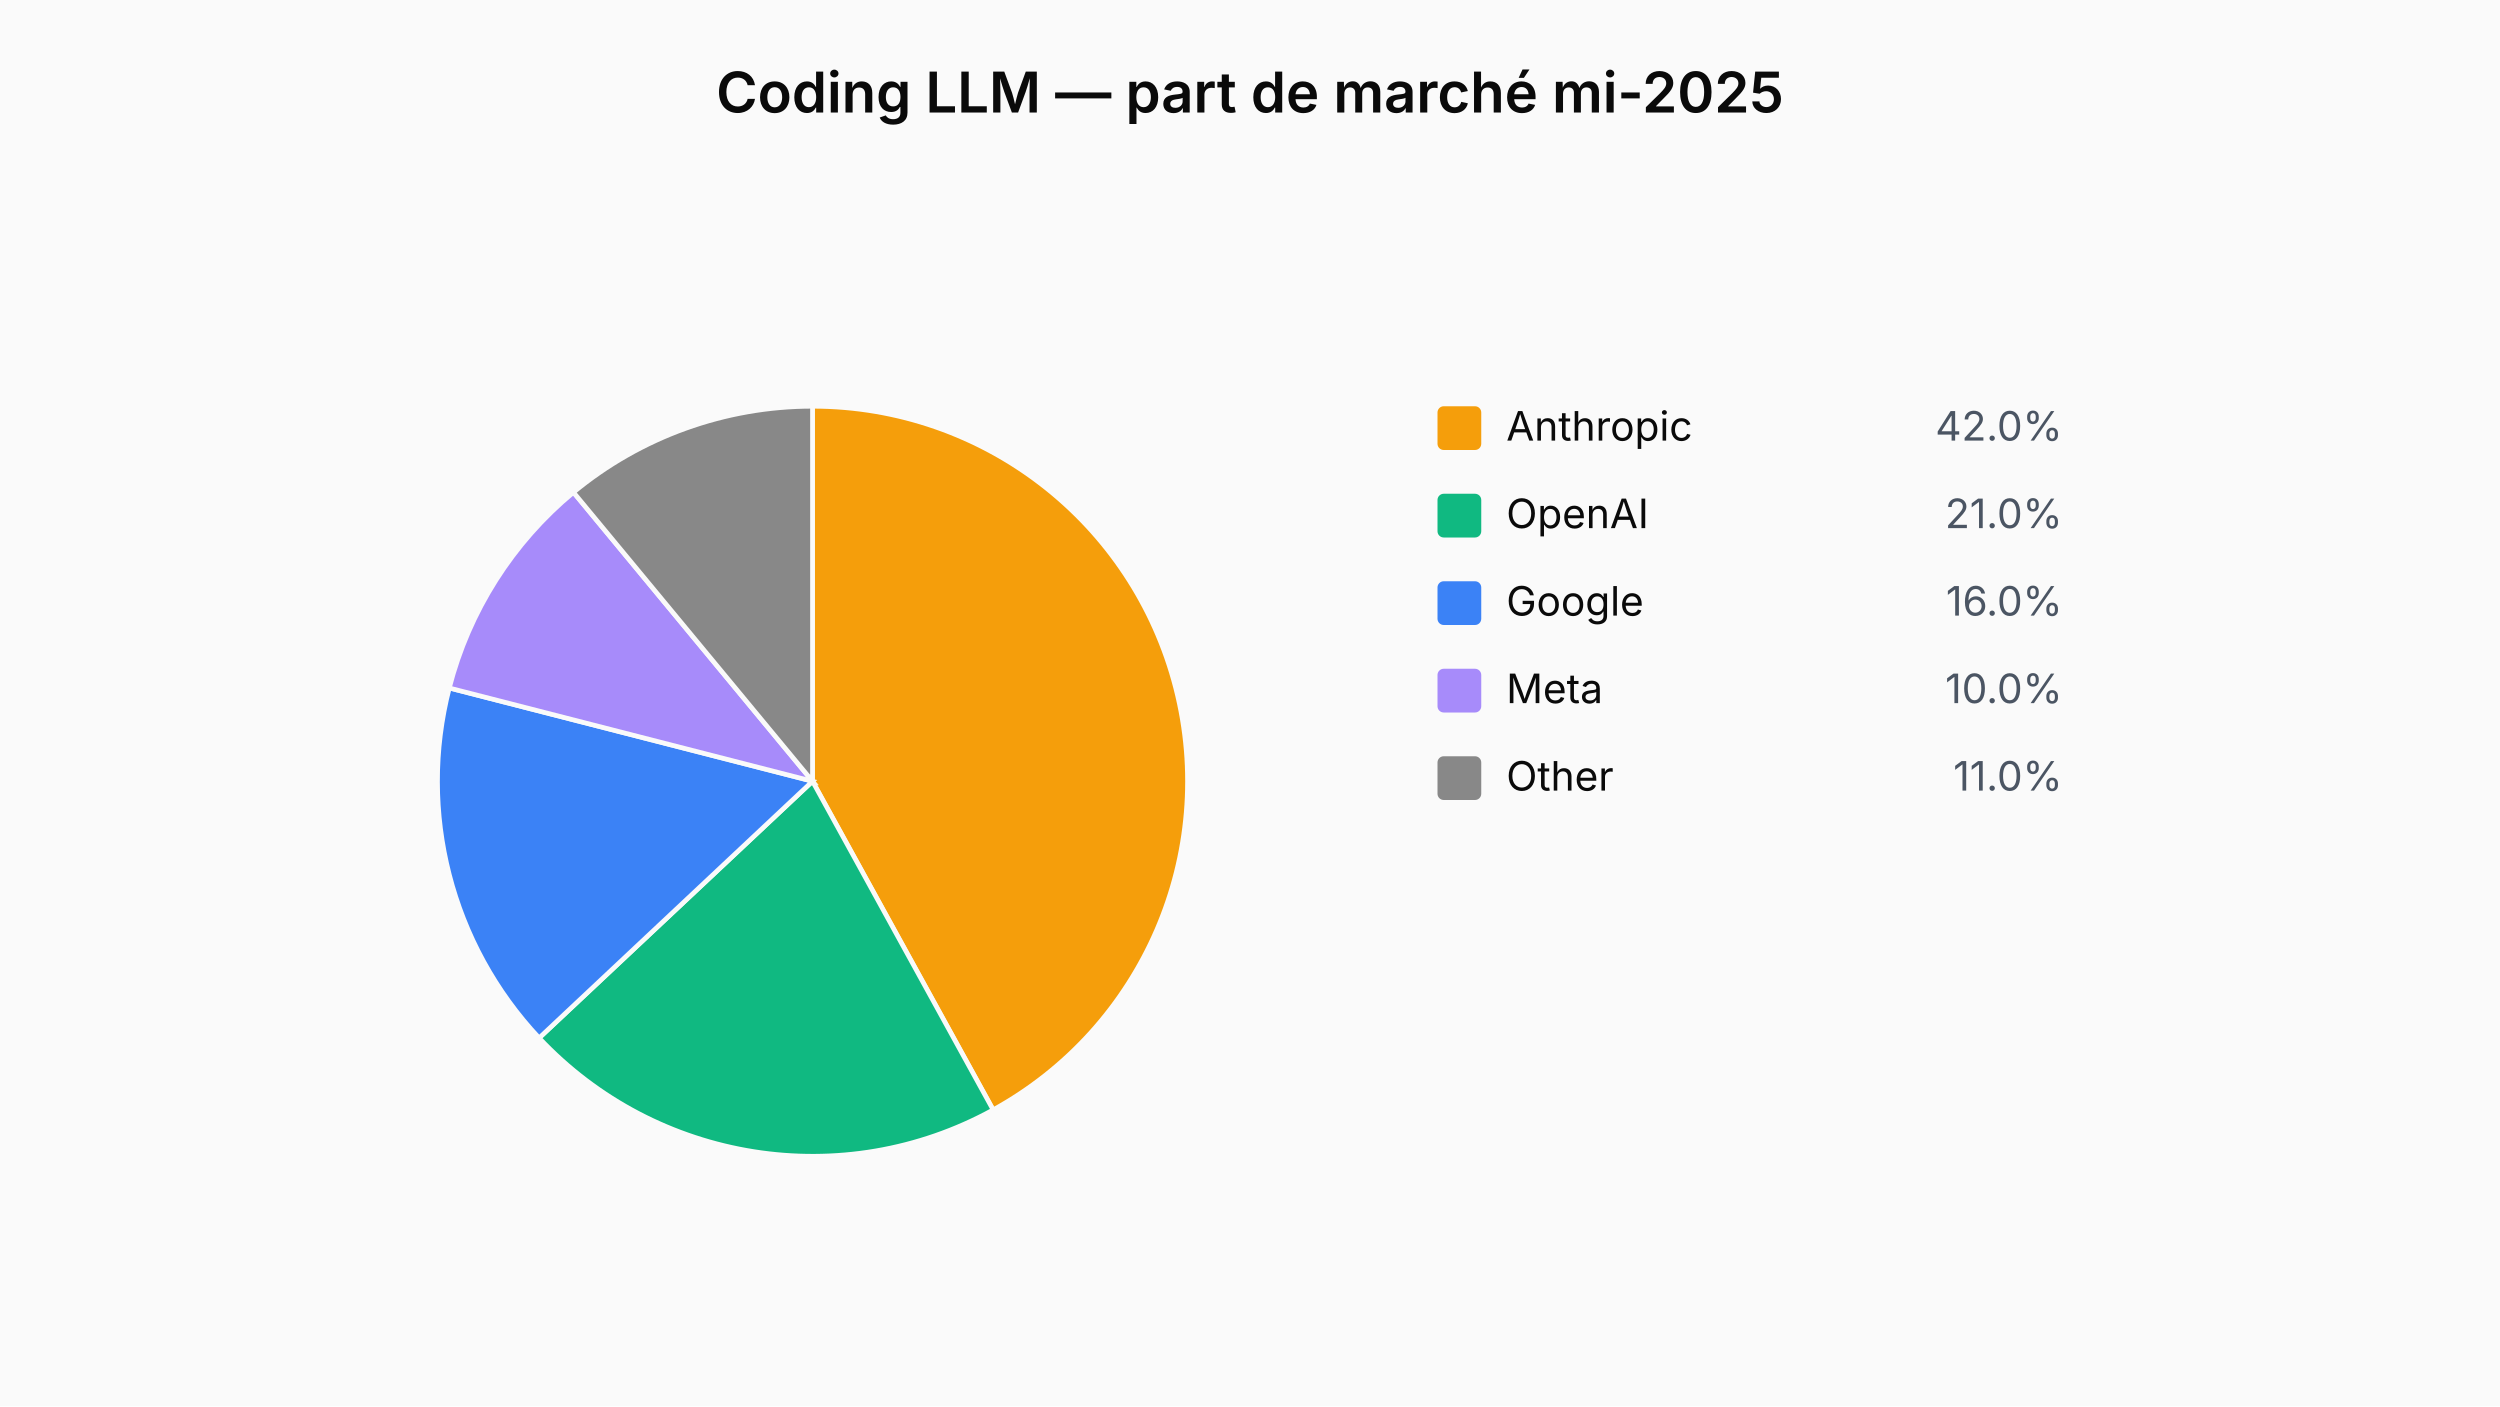
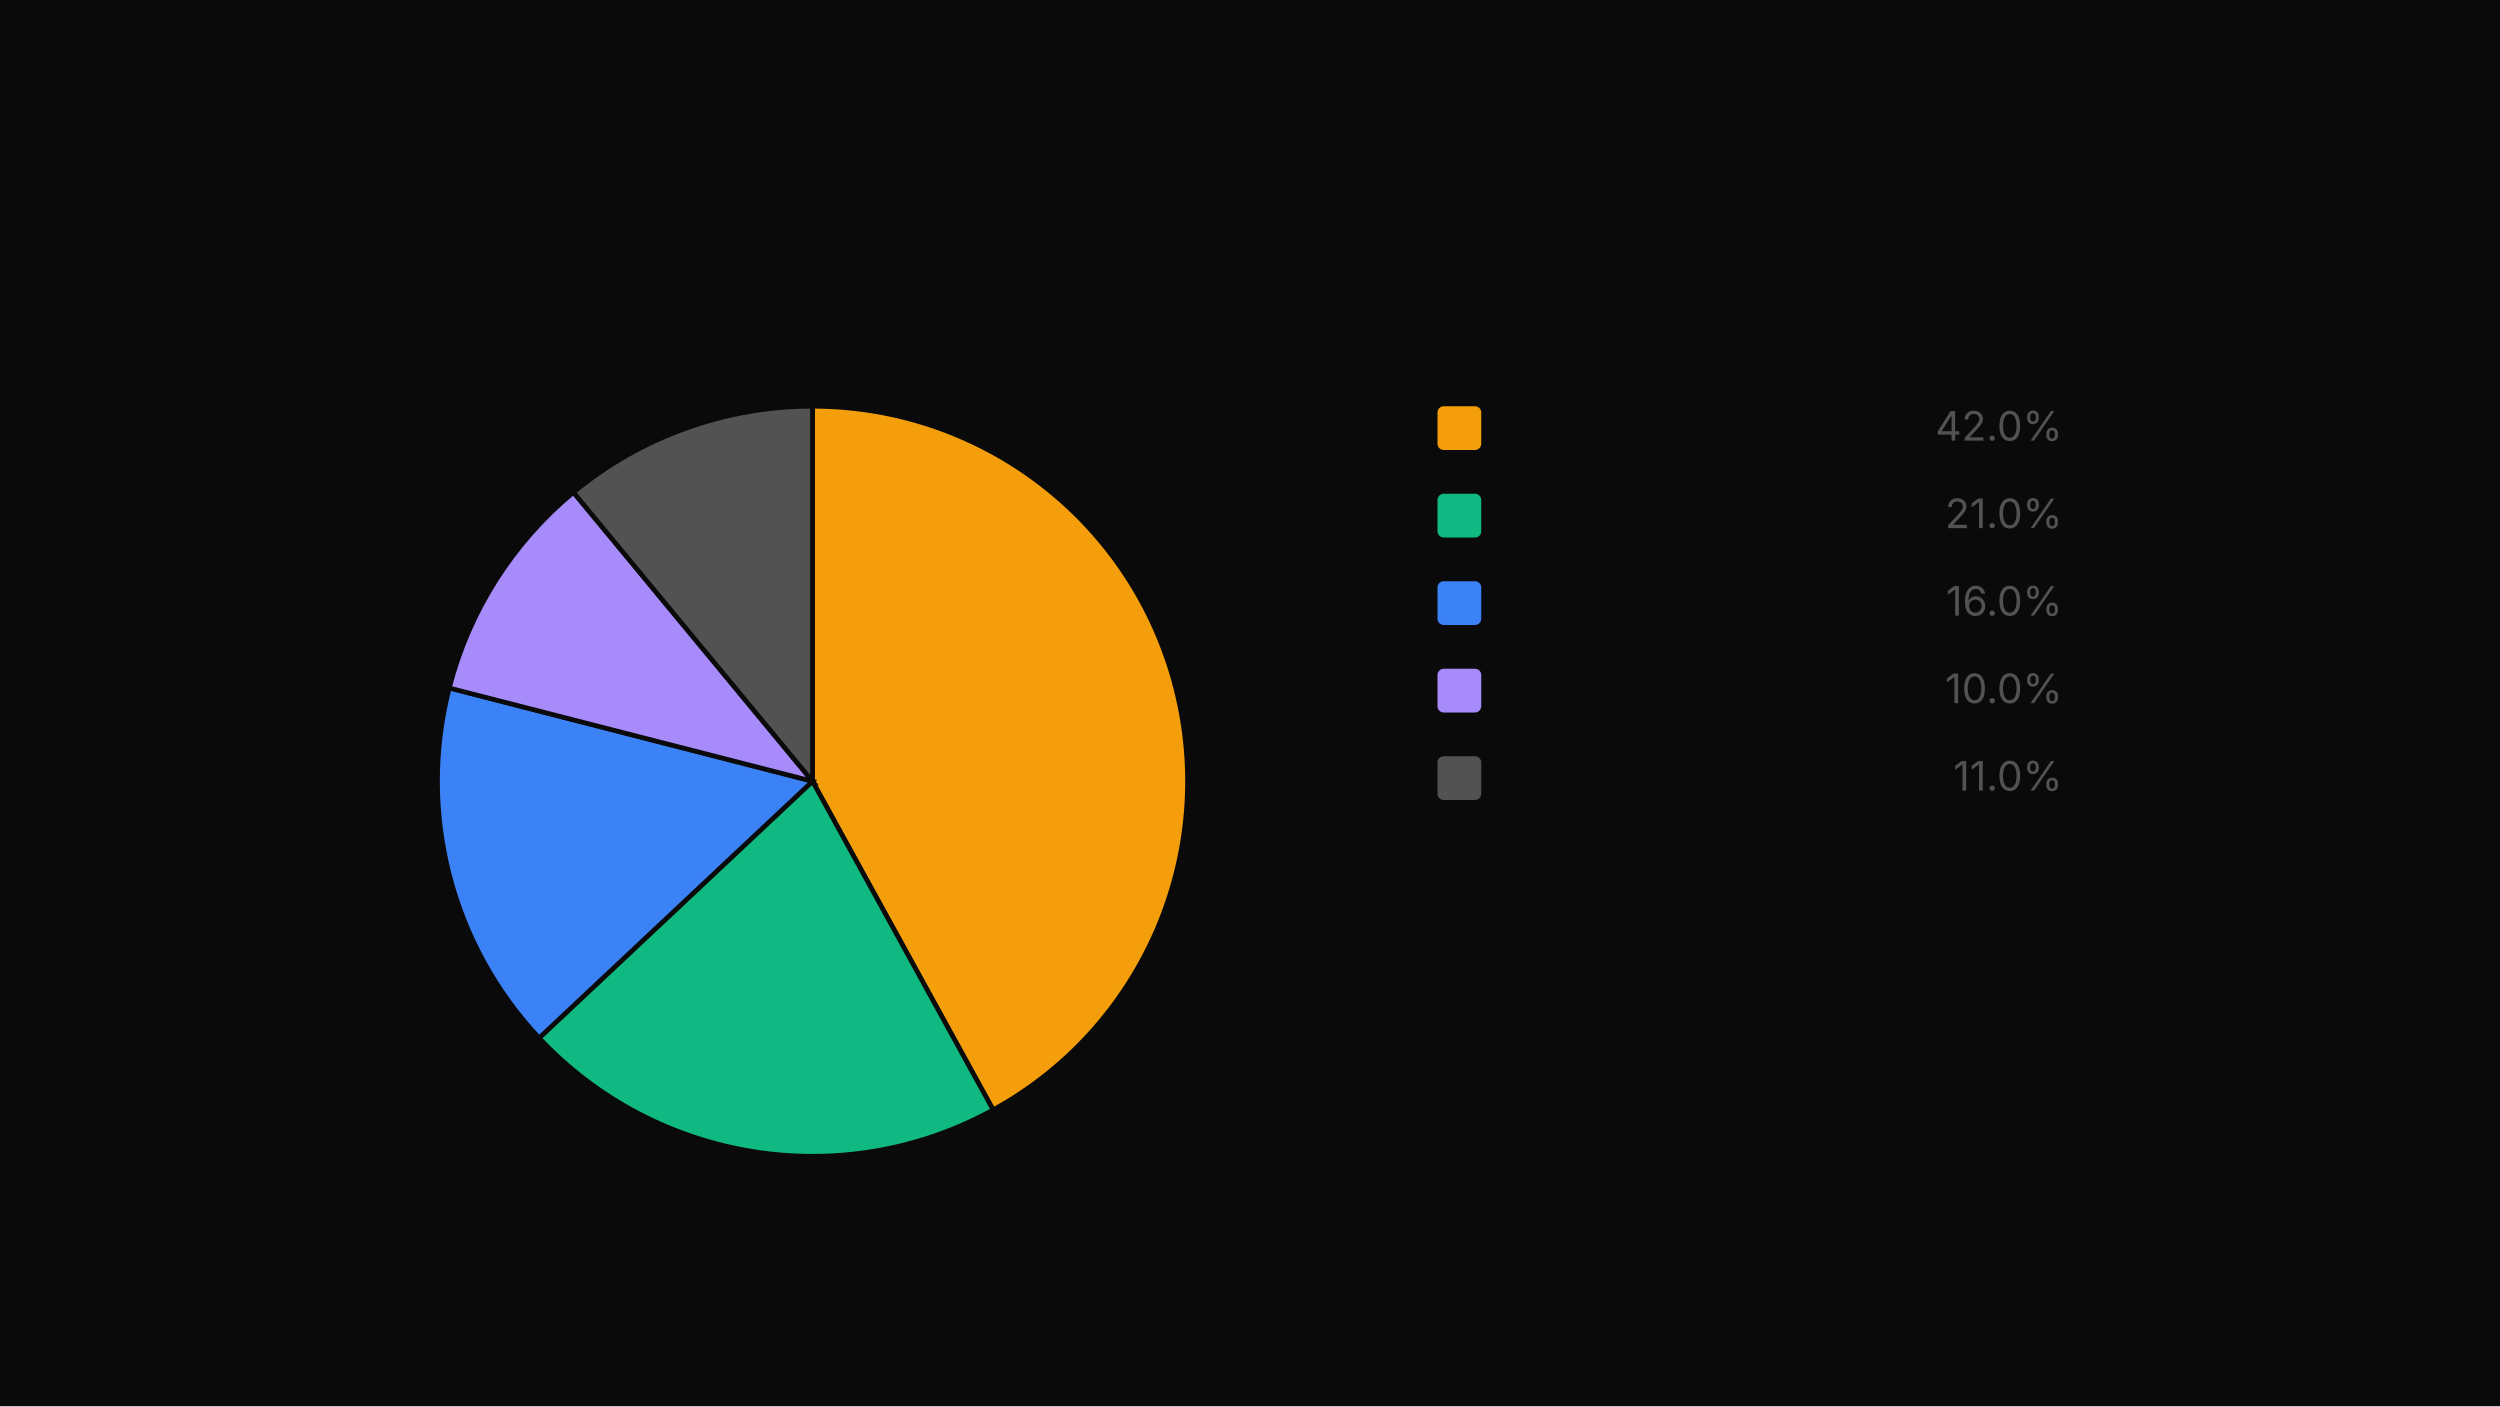
<svg xmlns="http://www.w3.org/2000/svg" viewBox="0 0 800 450" font-family="ui-sans-serif, system-ui, -apple-system, sans-serif">
-   <rect width="800" height="450" fill="#fafafa" />
+   <rect width="800" height="450" fill="#0a0a0a" />
  <text x="400" y="36" fill="#0a0a0a" font-size="18" font-weight="600" text-anchor="middle">Coding LLM — part de marché mi-2025</text>
-   <path d="M260,250 L260.00,130.00 A120,120 0 0 1 317.81,355.16 Z" fill="#f59e0b" stroke="#fafafa" stroke-width="1.5" />
+   <path d="M260,250 L260.00,130.00 A120,120 0 0 1 317.81,355.16 Z" fill="#f59e0b" stroke="#0a0a0a" stroke-width="1.5" />
  <rect x="460" y="130" width="14" height="14" fill="#f59e0b" rx="2" />
  <text x="482" y="141" fill="#0a0a0a" font-size="13">Anthropic</text>
-   <text x="660" y="141" fill="#4b5563" font-size="13" text-anchor="end">42.0%</text>
-   <path d="M260,250 L317.81,355.16 A120,120 0 0 1 172.52,332.15 Z" fill="#10b981" stroke="#fafafa" stroke-width="1.5" />
+   <text x="660" y="141" fill="#525252" font-size="13" text-anchor="end">42.0%</text>
+   <path d="M260,250 L317.81,355.16 A120,120 0 0 1 172.52,332.15 Z" fill="#10b981" stroke="#0a0a0a" stroke-width="1.5" />
  <rect x="460" y="158" width="14" height="14" fill="#10b981" rx="2" />
  <text x="482" y="169" fill="#0a0a0a" font-size="13">OpenAI</text>
-   <text x="660" y="169" fill="#4b5563" font-size="13" text-anchor="end">21.0%</text>
-   <path d="M260,250 L172.52,332.15 A120,120 0 0 1 143.77,220.16 Z" fill="#3b82f6" stroke="#fafafa" stroke-width="1.5" />
+   <text x="660" y="169" fill="#525252" font-size="13" text-anchor="end">21.0%</text>
+   <path d="M260,250 L172.52,332.15 A120,120 0 0 1 143.77,220.16 Z" fill="#3b82f6" stroke="#0a0a0a" stroke-width="1.5" />
  <rect x="460" y="186" width="14" height="14" fill="#3b82f6" rx="2" />
  <text x="482" y="197" fill="#0a0a0a" font-size="13">Google</text>
-   <text x="660" y="197" fill="#4b5563" font-size="13" text-anchor="end">16.0%</text>
-   <path d="M260,250 L143.77,220.16 A120,120 0 0 1 183.51,157.54 Z" fill="#a78bfa" stroke="#fafafa" stroke-width="1.5" />
+   <text x="660" y="197" fill="#525252" font-size="13" text-anchor="end">16.0%</text>
+   <path d="M260,250 L143.77,220.16 A120,120 0 0 1 183.51,157.54 Z" fill="#a78bfa" stroke="#0a0a0a" stroke-width="1.5" />
  <rect x="460" y="214" width="14" height="14" fill="#a78bfa" rx="2" />
  <text x="482" y="225" fill="#0a0a0a" font-size="13">Meta</text>
-   <text x="660" y="225" fill="#4b5563" font-size="13" text-anchor="end">10.0%</text>
-   <path d="M260,250 L183.51,157.54 A120,120 0 0 1 260.00,130.00 Z" fill="#888888" stroke="#fafafa" stroke-width="1.5" />
-   <rect x="460" y="242" width="14" height="14" fill="#888888" rx="2" />
+   <text x="660" y="225" fill="#525252" font-size="13" text-anchor="end">10.0%</text>
+   <path d="M260,250 L183.51,157.54 A120,120 0 0 1 260.00,130.00 Z" fill="#525252" stroke="#0a0a0a" stroke-width="1.5" />
+   <rect x="460" y="242" width="14" height="14" fill="#525252" rx="2" />
  <text x="482" y="253" fill="#0a0a0a" font-size="13">Other</text>
-   <text x="660" y="253" fill="#4b5563" font-size="13" text-anchor="end">11.0%</text>
+   <text x="660" y="253" fill="#525252" font-size="13" text-anchor="end">11.0%</text>
</svg>
